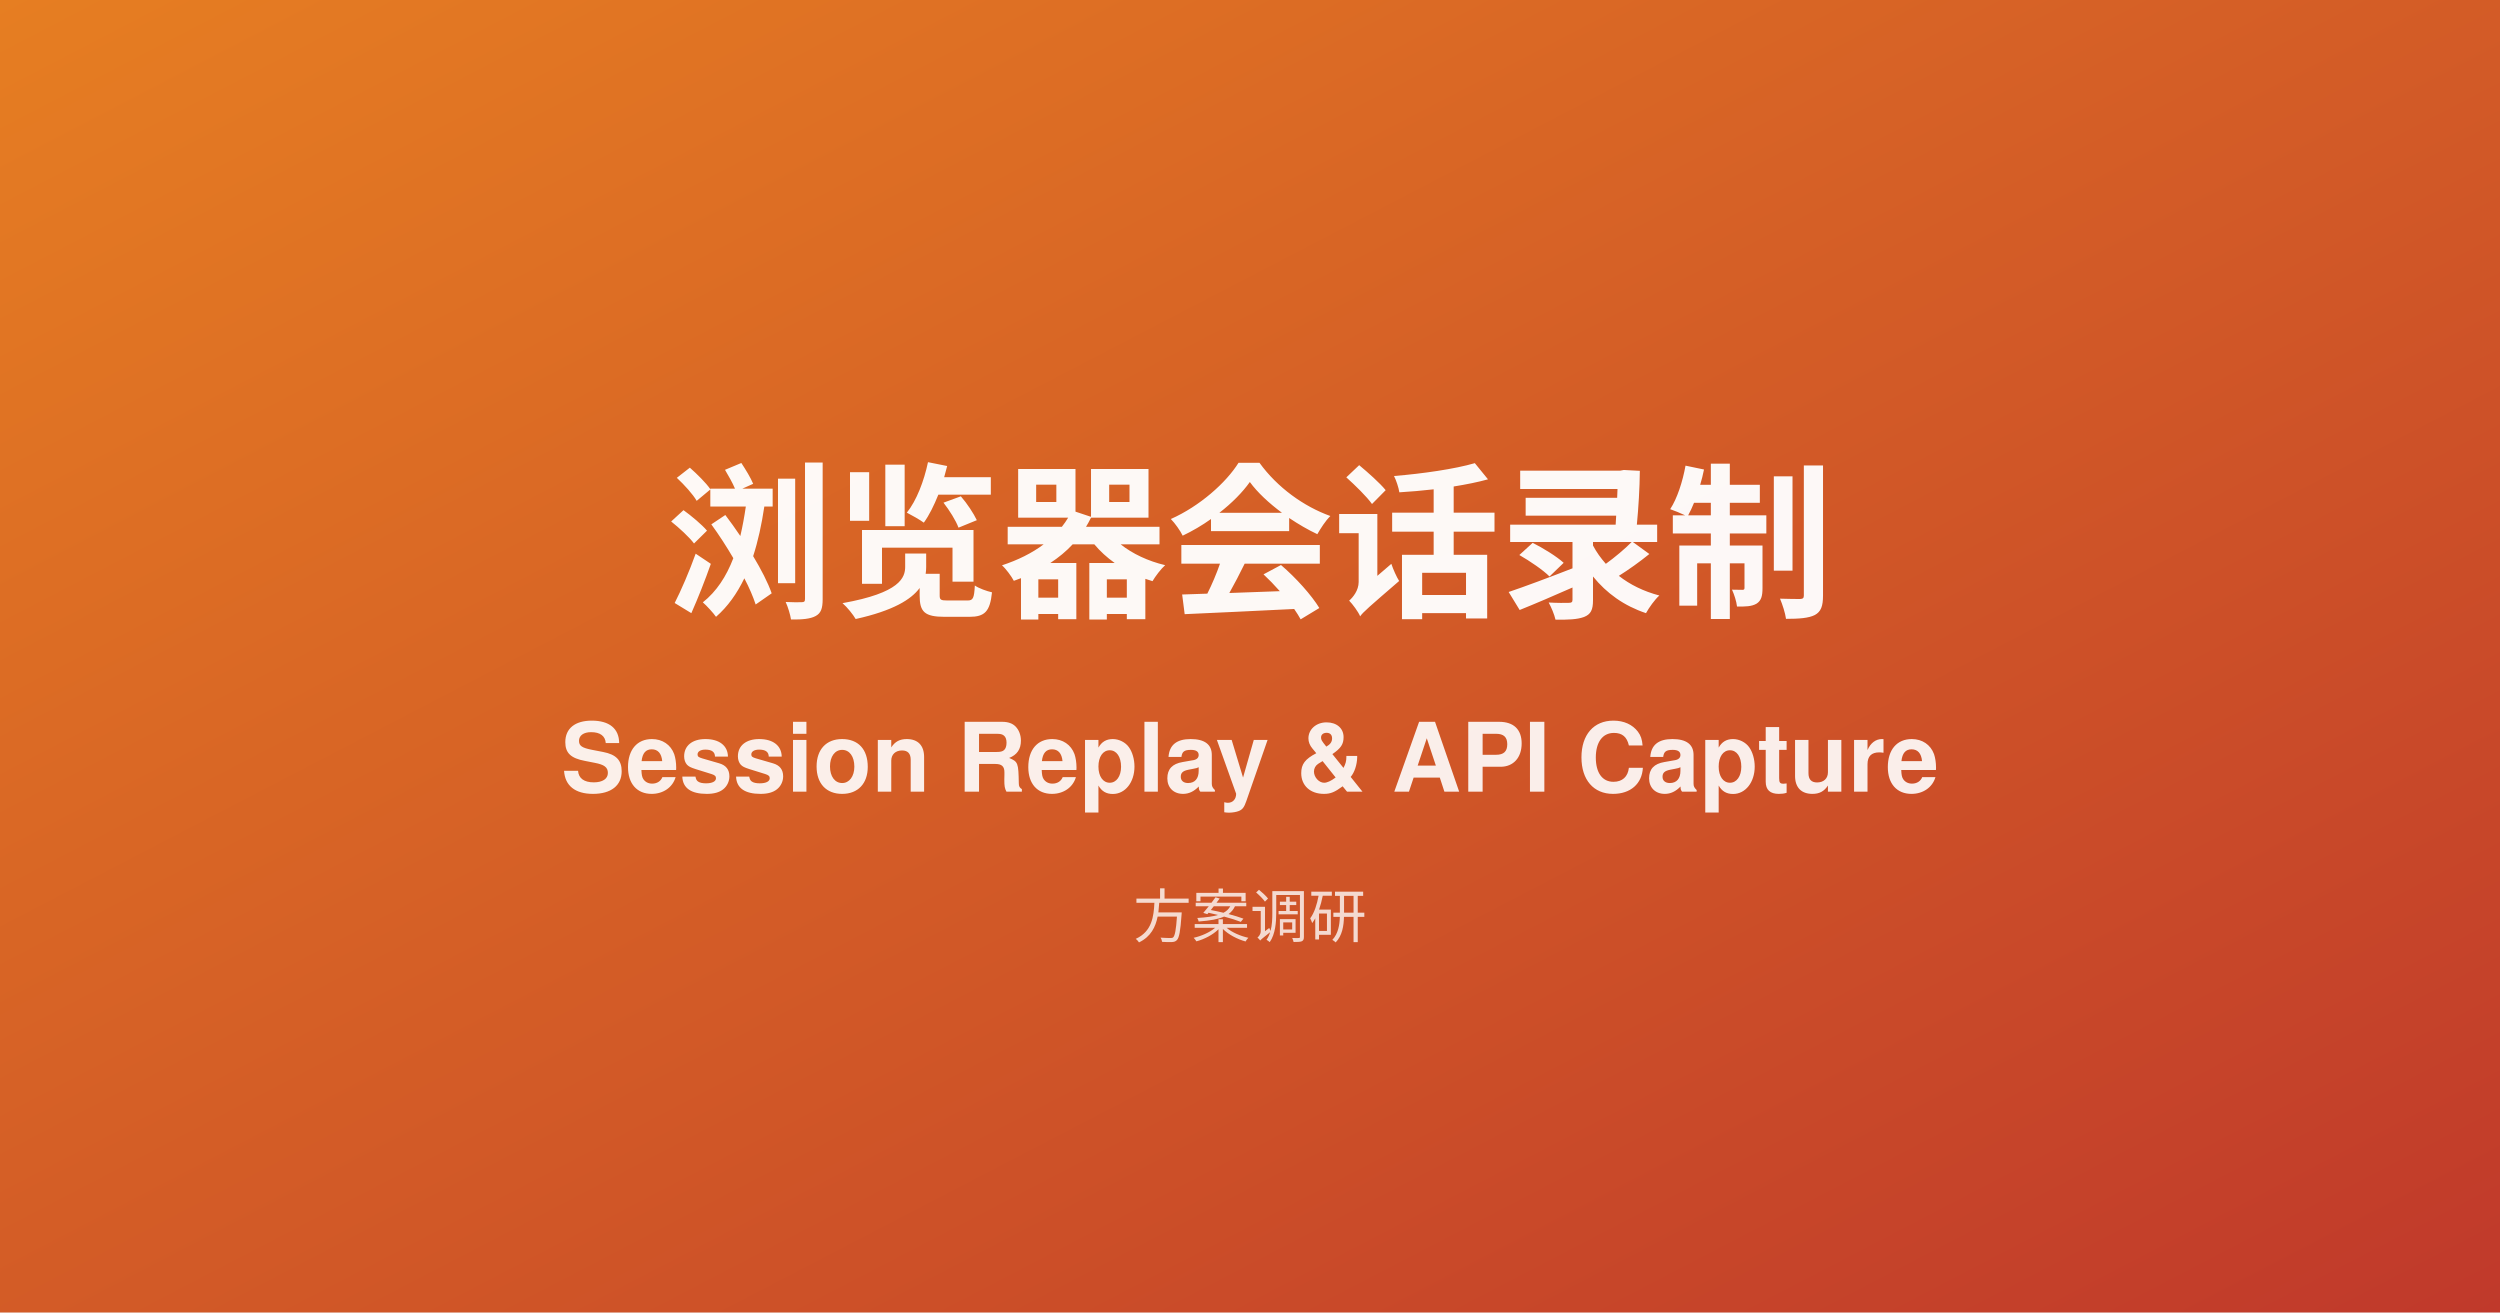
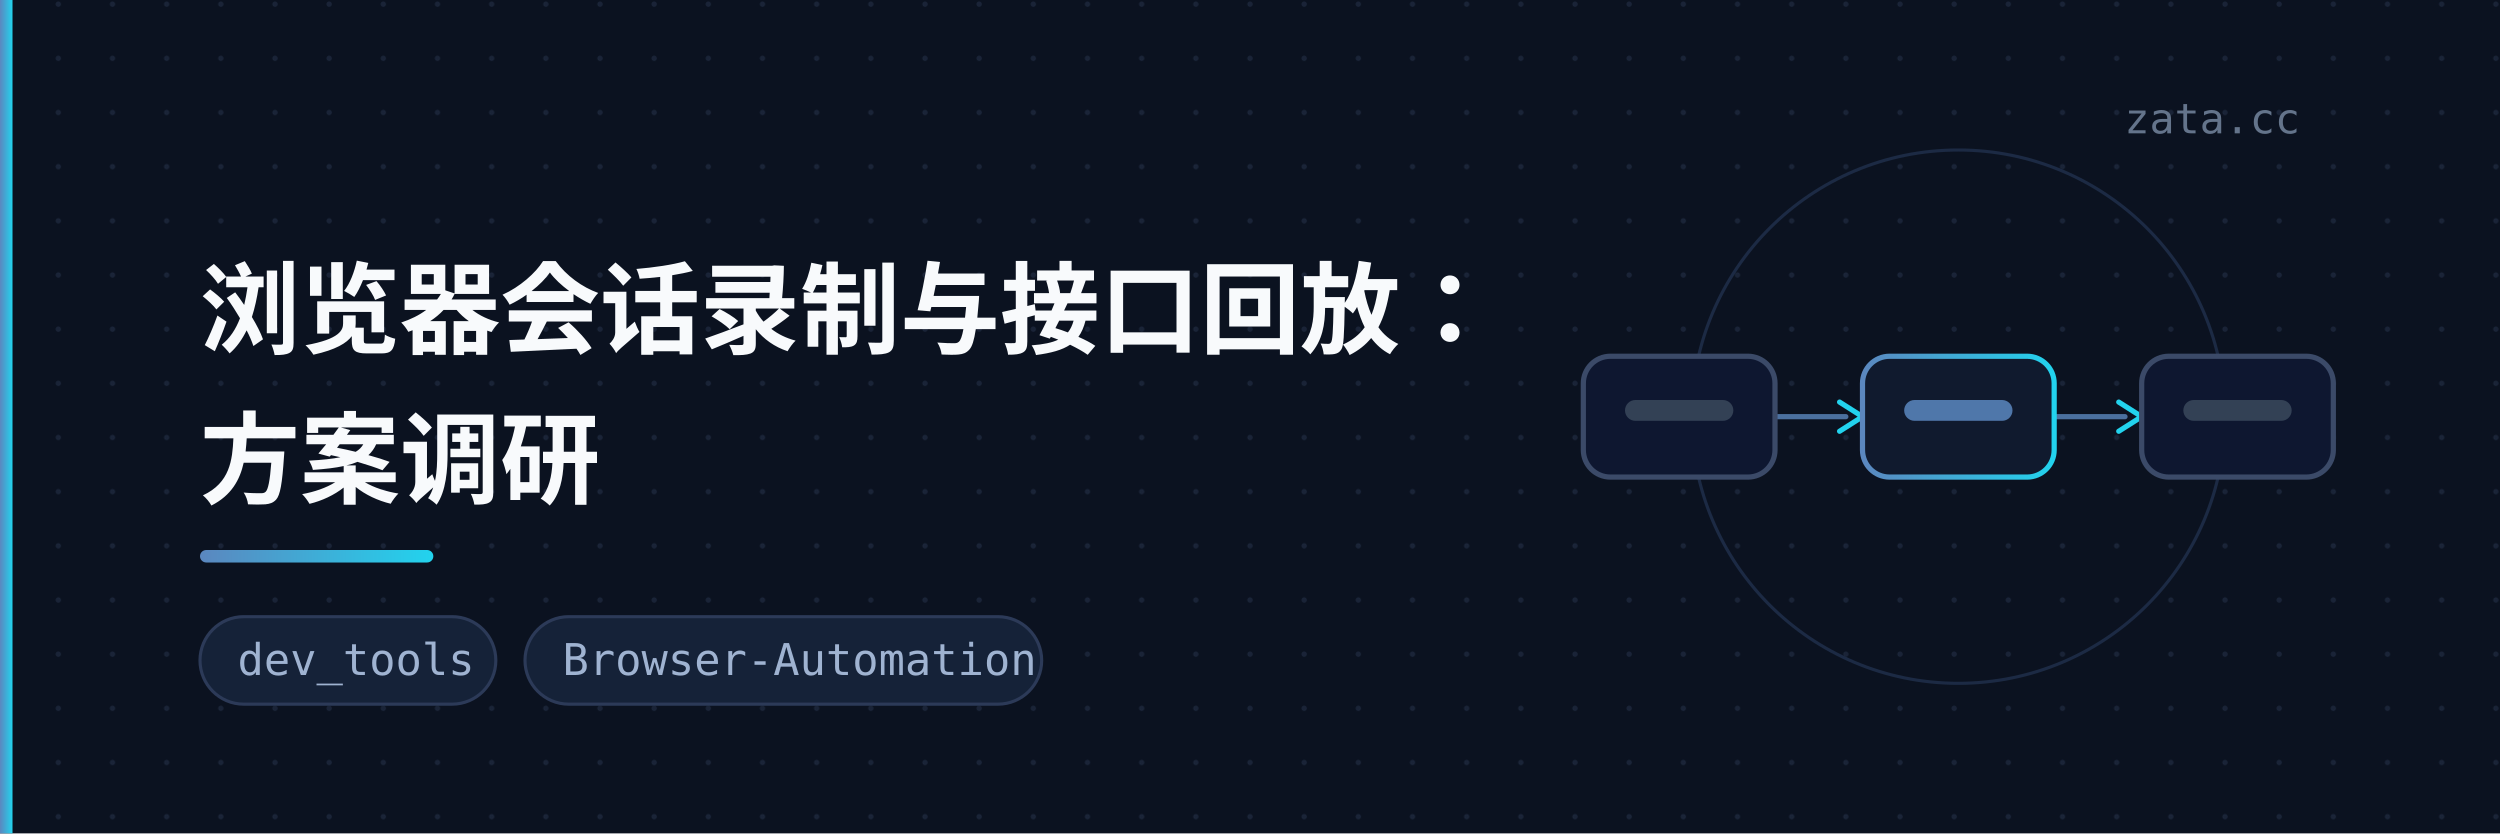
- <svg xmlns="http://www.w3.org/2000/svg" width="1200" height="630" viewBox="0 0 1200 630">
+ <svg xmlns="http://www.w3.org/2000/svg" width="1200" height="400" viewBox="0 0 1200 400" role="img" aria-label="浏览器会话录制与接口回放：方案调研">
  <defs>
-     <linearGradient id="bg" x1="0%" y1="0%" x2="100%" y2="100%">
-       <stop offset="0%" stop-color="#e67e22" />
-       <stop offset="100%" stop-color="#c0392b" />
+     <linearGradient id="accent" x1="0%" y1="0%" x2="100%" y2="0%">
+       <stop offset="0%" stop-color="#5B87BF" />
+       <stop offset="100%" stop-color="#22D3EE" />
    </linearGradient>
+     <pattern id="dots" width="26" height="26" patternUnits="userSpaceOnUse">
+       <circle cx="2" cy="2" r="1.3" fill="#26324a" />
+     </pattern>
  </defs>
-   <rect width="1200" height="630" fill="url(#bg)" />
-   <text x="600" y="290" font-family="PingFang SC, Microsoft YaHei, Hiragino Sans GB, sans-serif" font-size="80" font-weight="700" fill="#ffffff" opacity="0.96" text-anchor="middle">浏览器会话录制</text>
-   <text x="600" y="380" font-family="-apple-system, Segoe UI, Helvetica, Arial, sans-serif" font-size="46" font-weight="600" fill="#ffffff" opacity="0.9" text-anchor="middle">Session Replay &amp; API Capture</text>
-   <text x="600" y="450" font-family="PingFang SC, Microsoft YaHei, Hiragino Sans GB, sans-serif" font-size="28" fill="#ffffff" opacity="0.78" text-anchor="middle">方案调研</text>
+   <rect width="1200" height="400" fill="#0B1220" />
+   <rect width="1200" height="400" fill="url(#dots)" opacity="0.55" />
+   <rect x="0" y="0" width="6" height="400" fill="url(#accent)" />
+   <text x="1104" y="64" text-anchor="end" font-family="ui-monospace,'SF Mono',Menlo,monospace" font-size="20" fill="#64748B">zata.cc</text>
+   <circle cx="940" cy="200" r="128" fill="none" stroke="#1c2a44" stroke-width="1.5" />
+   <line x1="852" y1="200" x2="886" y2="200" stroke="#5B87BF" stroke-width="2.5" stroke-linecap="round" opacity="0.8" />
+   <path d="M894 200 l-11 -7 M894 200 l-11 7" stroke="#22D3EE" stroke-width="2.5" fill="none" stroke-linecap="round" />
+   <line x1="986" y1="200" x2="1020" y2="200" stroke="#5B87BF" stroke-width="2.5" stroke-linecap="round" opacity="0.8" />
+   <path d="M1028 200 l-11 -7 M1028 200 l-11 7" stroke="#22D3EE" stroke-width="2.5" fill="none" stroke-linecap="round" />
+   <rect x="760" y="171" width="92" height="58" rx="13" fill="#0e1730" stroke="#3b4a68" stroke-width="2.5" />
+   <rect x="780" y="192" width="52" height="10" rx="5" fill="#334155" opacity="1" />
+   <rect x="894" y="171" width="92" height="58" rx="13" fill="#101a2e" stroke="url(#accent)" stroke-width="2.5" />
+   <rect x="914" y="192" width="52" height="10" rx="5" fill="#5B87BF" opacity="0.85" />
+   <rect x="1028" y="171" width="92" height="58" rx="13" fill="#0e1730" stroke="#3b4a68" stroke-width="2.5" />
+   <rect x="1048" y="192" width="52" height="10" rx="5" fill="#334155" opacity="1" />
+   <text x="96" y="166" font-family="'PingFang SC','Noto Sans SC','Helvetica Neue',sans-serif" font-size="48" font-weight="700" fill="#F8FAFC">浏览器会话录制与接口回放：</text>
+   <text x="96" y="238" font-family="'PingFang SC','Noto Sans SC','Helvetica Neue',sans-serif" font-size="48" font-weight="700" fill="#F8FAFC">方案调研</text>
+   <rect x="96" y="264" width="112" height="6" rx="3" fill="url(#accent)" />
+   <rect x="96" y="296" width="142" height="42" rx="21" fill="#152238" stroke="#2c3a58" stroke-width="1.5" />
+   <text x="114" y="324" font-family="ui-monospace,'SF Mono',Menlo,monospace" font-size="21" fill="#9FB3D1">dev_tools</text>
+   <rect x="252" y="296" width="248" height="42" rx="21" fill="#152238" stroke="#2c3a58" stroke-width="1.5" />
+   <text x="270" y="324" font-family="ui-monospace,'SF Mono',Menlo,monospace" font-size="21" fill="#9FB3D1">Browser-Automation</text>
</svg>
